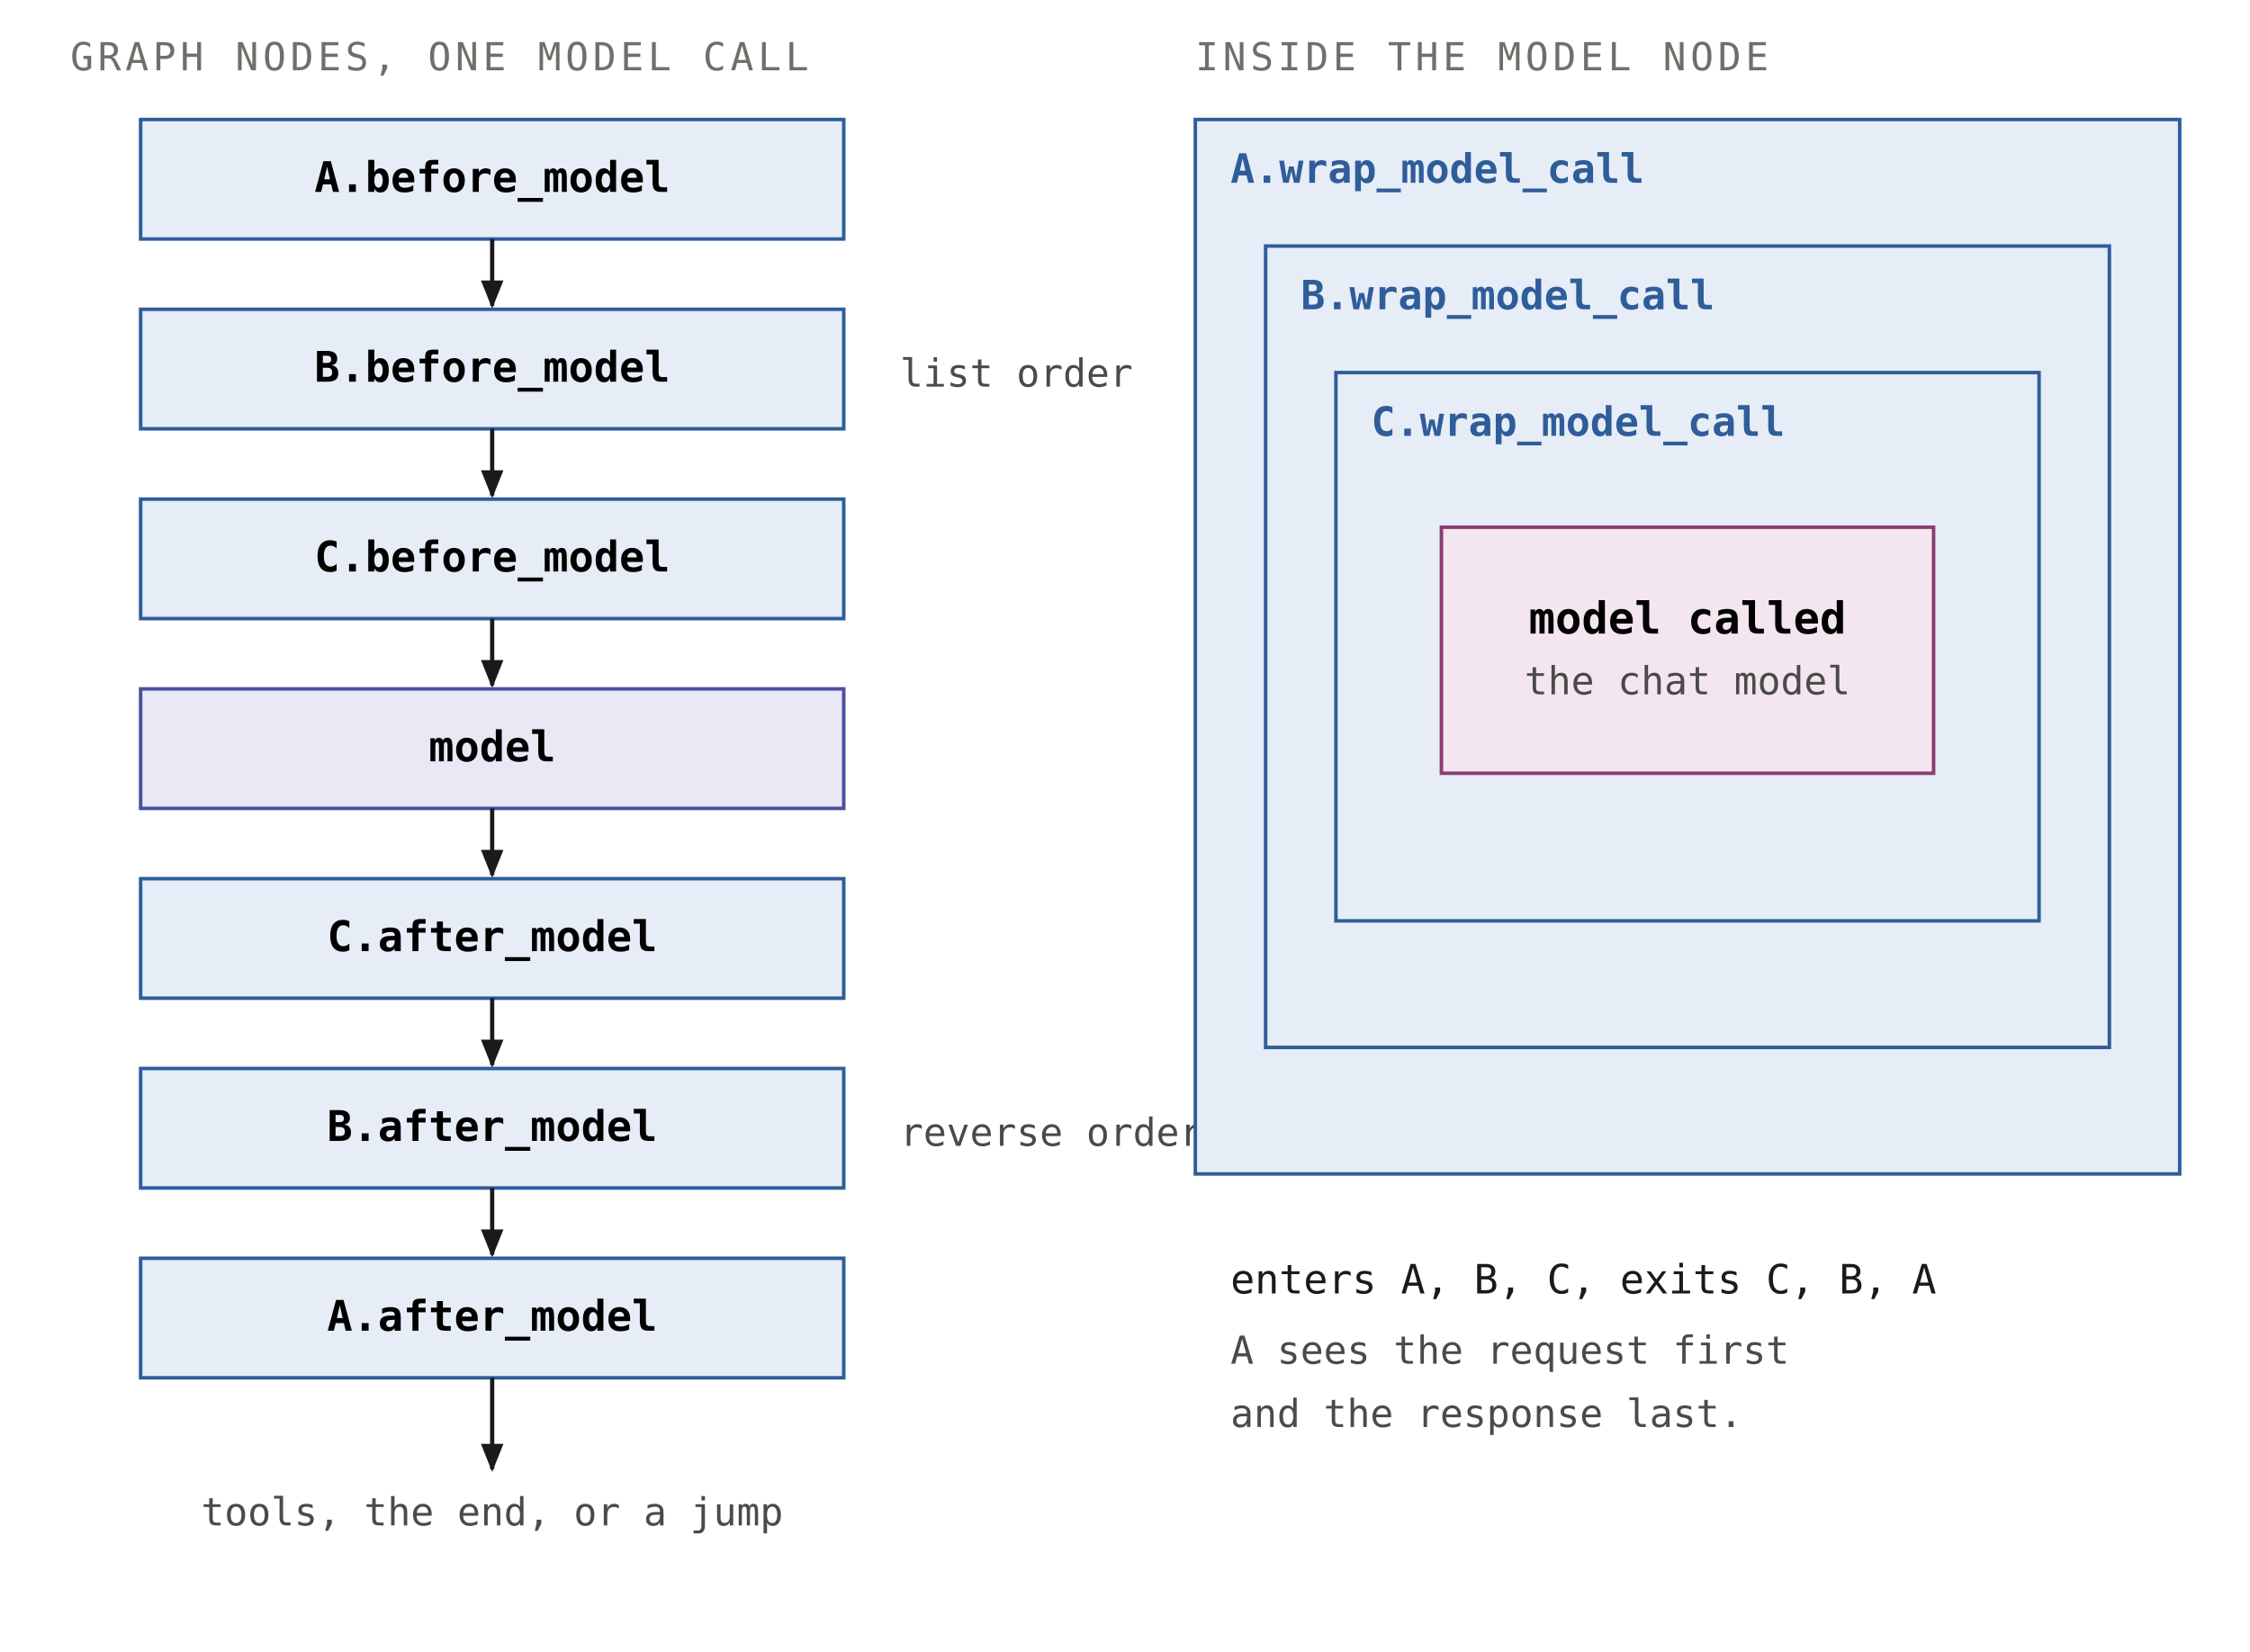
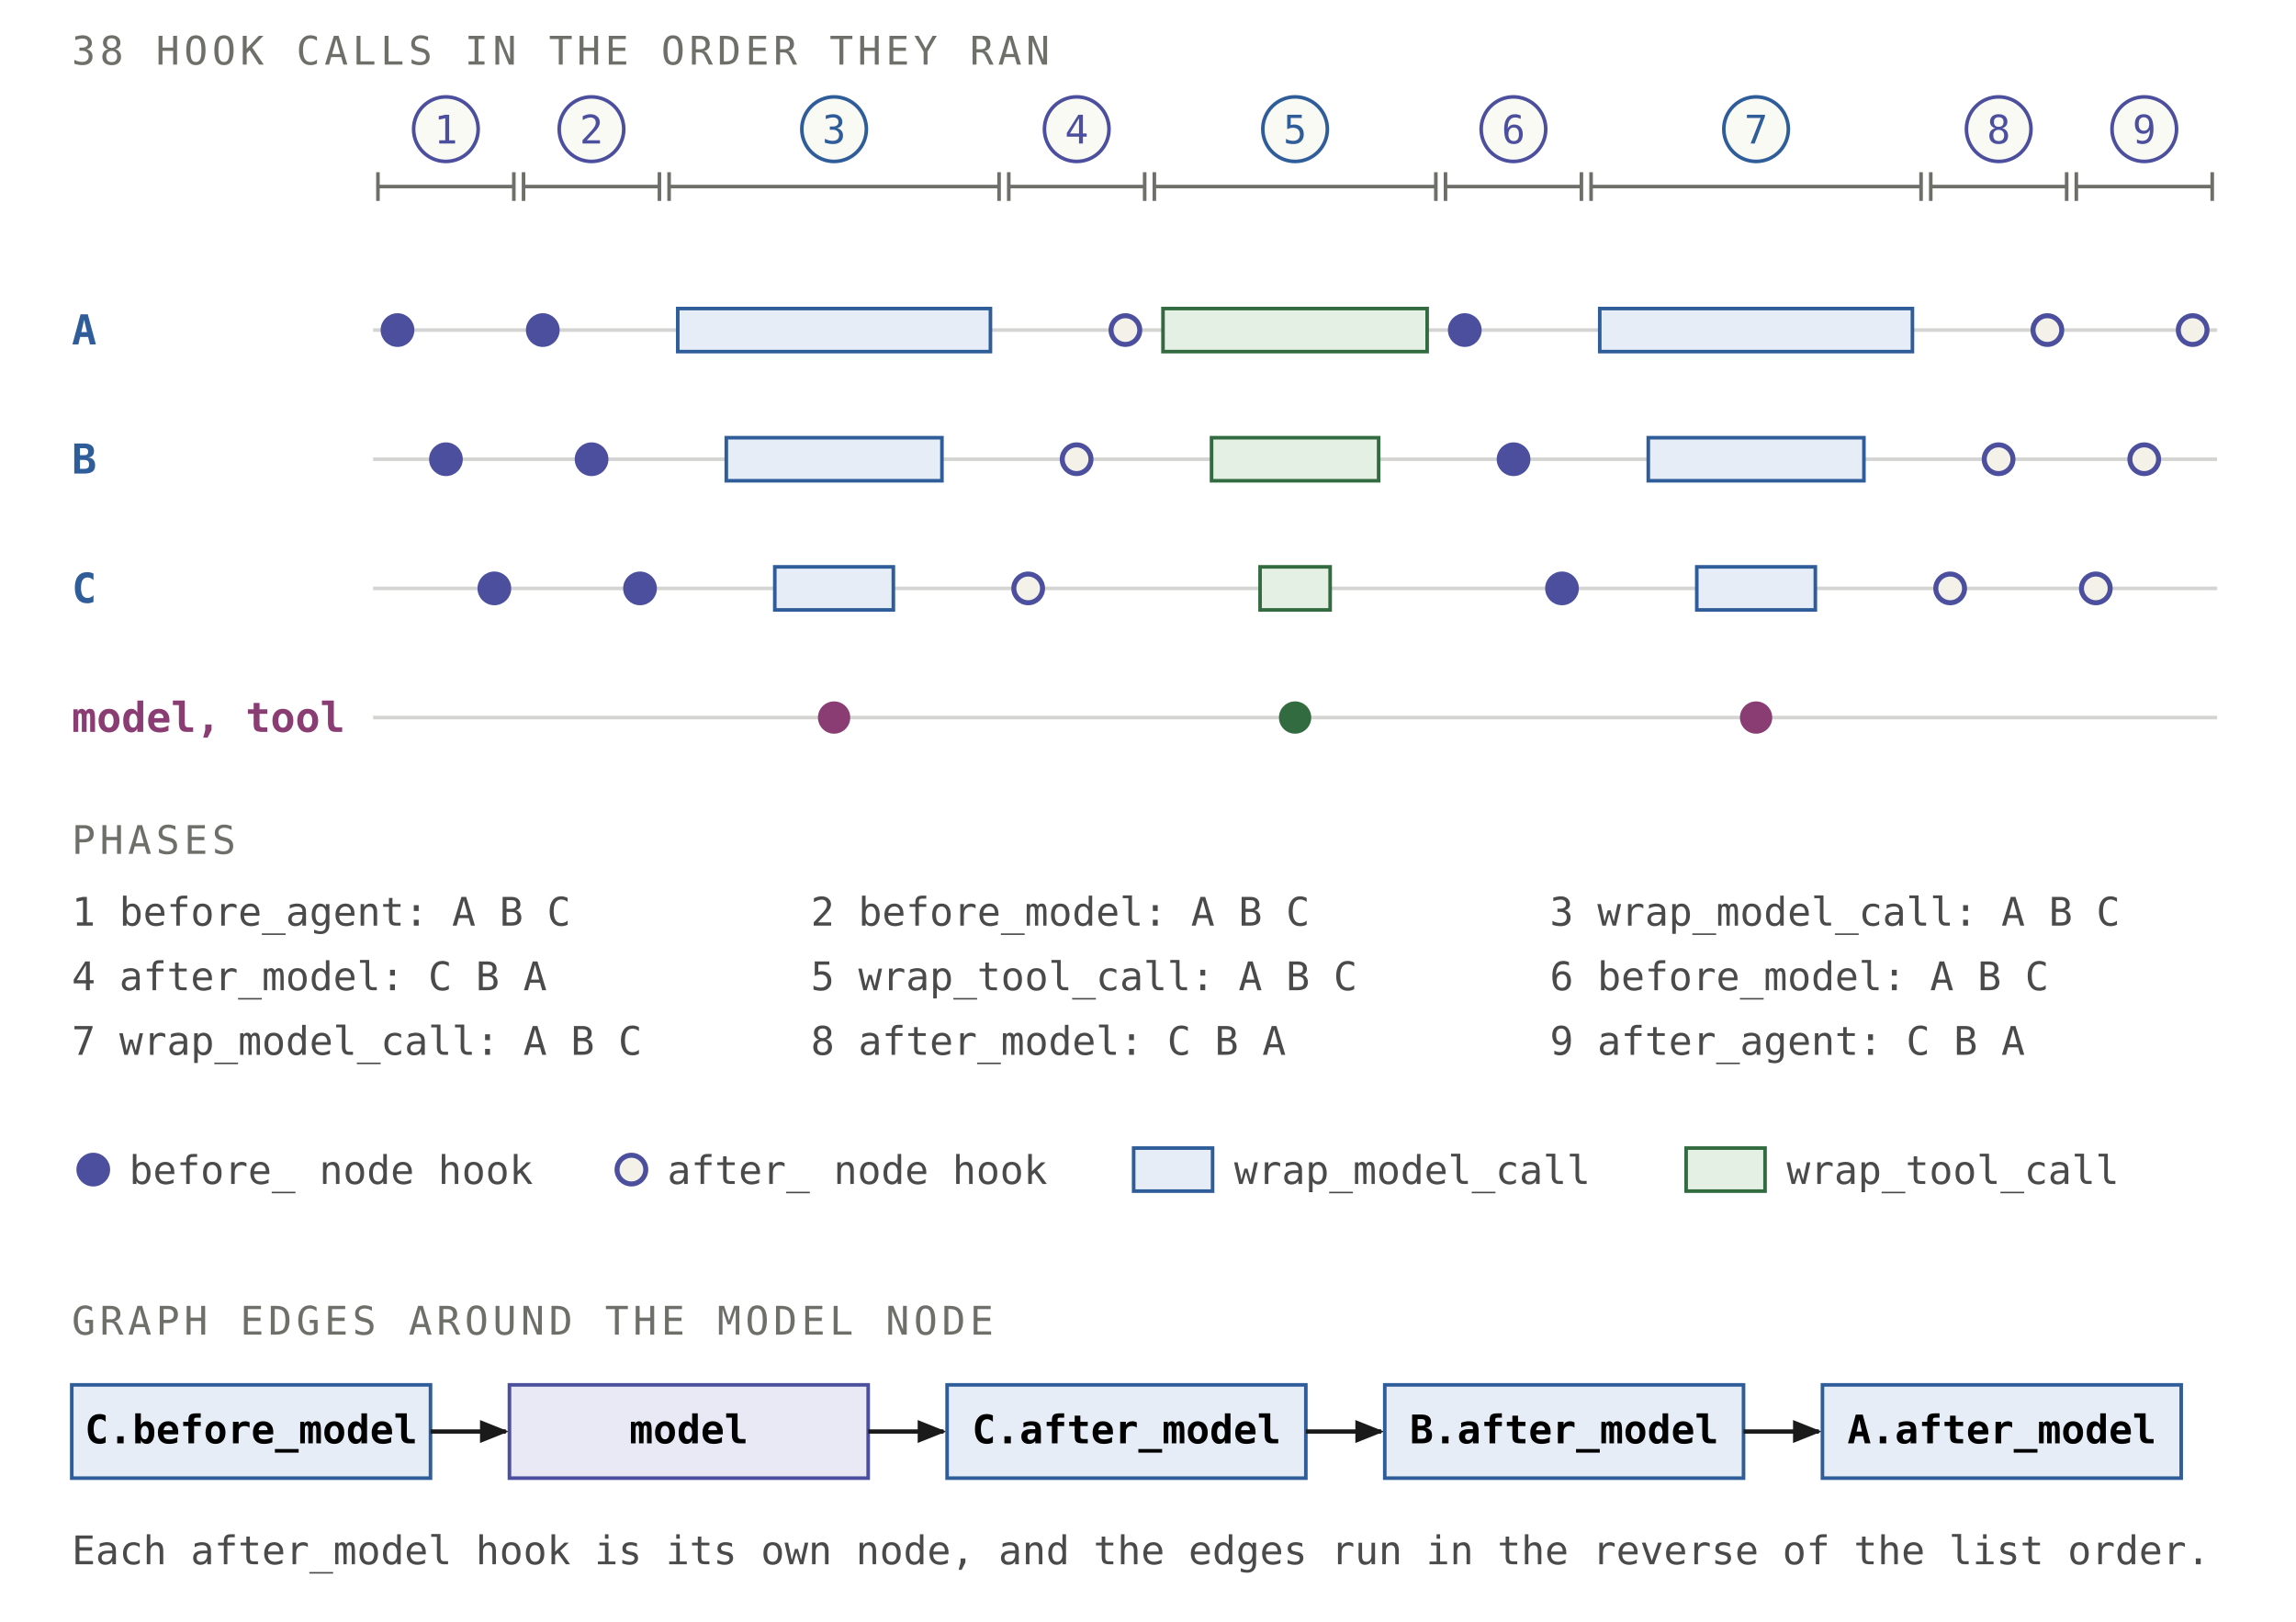
- <svg xmlns="http://www.w3.org/2000/svg" viewBox="0 0 640 470" role="img" aria-labelledby="fig-3-3-title fig-3-3-desc" font-family="JetBrains Mono, ui-monospace, monospace">
+ <svg xmlns="http://www.w3.org/2000/svg" viewBox="0 0 640 452" role="img" aria-labelledby="fig-3-3-title fig-3-3-desc" font-family="JetBrains Mono, ui-monospace, monospace">
  <defs>
    <marker id="fig-3-3-head-ink" viewBox="0 0 10 10" refX="9" refY="5" markerWidth="8" markerHeight="8" markerUnits="userSpaceOnUse" orient="auto-start-reverse">
      <path d="M0 1 L10 5 L0 9 z" fill="var(--m-ink, #1a1a1a)" />
    </marker>
  </defs>
-   <text x="20" y="20" font-size="11" letter-spacing="1.2" fill="var(--m-ink-mute, #6f6f6a)">GRAPH NODES, ONE MODEL CALL</text>
-   <rect x="40" y="34" width="200" height="34" fill="var(--m-blue-fill, #e6edf6)" stroke="var(--m-blue-ink, #2f5d9a)" />
-   <text x="140" y="54.6" font-size="12" text-anchor="middle" font-weight="700">A.before_model</text>
-   <line x1="140" y1="68" x2="140" y2="87" stroke="var(--m-ink, #1a1a1a)" stroke-width="1.2" marker-end="url(#fig-3-3-head-ink)" />
-   <rect x="40" y="88" width="200" height="34" fill="var(--m-blue-fill, #e6edf6)" stroke="var(--m-blue-ink, #2f5d9a)" />
-   <text x="140" y="108.6" font-size="12" text-anchor="middle" font-weight="700">B.before_model</text>
-   <line x1="140" y1="122" x2="140" y2="141" stroke="var(--m-ink, #1a1a1a)" stroke-width="1.2" marker-end="url(#fig-3-3-head-ink)" />
-   <rect x="40" y="142" width="200" height="34" fill="var(--m-blue-fill, #e6edf6)" stroke="var(--m-blue-ink, #2f5d9a)" />
-   <text x="140" y="162.6" font-size="12" text-anchor="middle" font-weight="700">C.before_model</text>
-   <line x1="140" y1="176" x2="140" y2="195" stroke="var(--m-ink, #1a1a1a)" stroke-width="1.2" marker-end="url(#fig-3-3-head-ink)" />
-   <rect x="40" y="196" width="200" height="34" fill="var(--m-indigo-fill, #e9e9f6)" stroke="var(--m-indigo-ink, #4b4f9e)" />
-   <text x="140" y="216.6" font-size="12" text-anchor="middle" font-weight="700">model</text>
-   <line x1="140" y1="230" x2="140" y2="249" stroke="var(--m-ink, #1a1a1a)" stroke-width="1.2" marker-end="url(#fig-3-3-head-ink)" />
-   <rect x="40" y="250" width="200" height="34" fill="var(--m-blue-fill, #e6edf6)" stroke="var(--m-blue-ink, #2f5d9a)" />
-   <text x="140" y="270.6" font-size="12" text-anchor="middle" font-weight="700">C.after_model</text>
-   <line x1="140" y1="284" x2="140" y2="303" stroke="var(--m-ink, #1a1a1a)" stroke-width="1.2" marker-end="url(#fig-3-3-head-ink)" />
-   <rect x="40" y="304" width="200" height="34" fill="var(--m-blue-fill, #e6edf6)" stroke="var(--m-blue-ink, #2f5d9a)" />
-   <text x="140" y="324.6" font-size="12" text-anchor="middle" font-weight="700">B.after_model</text>
-   <line x1="140" y1="338" x2="140" y2="357" stroke="var(--m-ink, #1a1a1a)" stroke-width="1.2" marker-end="url(#fig-3-3-head-ink)" />
-   <rect x="40" y="358" width="200" height="34" fill="var(--m-blue-fill, #e6edf6)" stroke="var(--m-blue-ink, #2f5d9a)" />
-   <text x="140" y="378.6" font-size="12" text-anchor="middle" font-weight="700">A.after_model</text>
-   <line x1="140" y1="392" x2="140" y2="418" stroke="var(--m-ink, #1a1a1a)" stroke-width="1.2" marker-end="url(#fig-3-3-head-ink)" />
-   <text x="140" y="434" font-size="11" text-anchor="middle" class="m-serif" fill="var(--m-ink-soft, #4a4a4a)">tools, the end, or a jump</text>
-   <text x="256" y="110" font-size="11" class="m-serif" fill="var(--m-ink-soft, #4a4a4a)">list order</text>
-   <text x="256" y="326" font-size="11" class="m-serif" fill="var(--m-ink-soft, #4a4a4a)">reverse order</text>
-   <text x="340" y="20" font-size="11" letter-spacing="1.2" fill="var(--m-ink-mute, #6f6f6a)">INSIDE THE MODEL NODE</text>
-   <rect x="340" y="34" width="280" height="300" fill="var(--m-blue-fill, #e6edf6)" stroke="var(--m-blue-ink, #2f5d9a)" />
-   <text x="350" y="52" font-size="11.5" font-weight="700" fill="var(--m-blue-ink, #2f5d9a)">A.wrap_model_call</text>
-   <rect x="360" y="70" width="240" height="228" fill="var(--m-blue-fill, #e6edf6)" stroke="var(--m-blue-ink, #2f5d9a)" />
-   <text x="370" y="88" font-size="11.5" font-weight="700" fill="var(--m-blue-ink, #2f5d9a)">B.wrap_model_call</text>
-   <rect x="380" y="106" width="200" height="156" fill="var(--m-blue-fill, #e6edf6)" stroke="var(--m-blue-ink, #2f5d9a)" />
-   <text x="390" y="124" font-size="11.5" font-weight="700" fill="var(--m-blue-ink, #2f5d9a)">C.wrap_model_call</text>
-   <rect x="410" y="150" width="140" height="70" fill="var(--m-plum-fill, #f4e6ef)" stroke="var(--m-plum-ink, #8a3d72)" />
-   <text x="480" y="180.25" font-size="12.5" text-anchor="middle" font-weight="700">model called</text>
-   <text x="480" y="197.55" font-size="11" text-anchor="middle" class="m-serif" fill="var(--m-ink-soft, #4a4a4a)">the chat model</text>
-   <text x="350" y="368" font-size="11.5" fill="var(--m-ink, #1a1a1a)">enters A, B, C, exits C, B, A</text>
-   <text x="350" y="388" font-size="11" class="m-serif" fill="var(--m-ink-soft, #4a4a4a)">A sees the request first</text>
-   <text x="350" y="406" font-size="11" class="m-serif" fill="var(--m-ink-soft, #4a4a4a)">and the response last.</text>
+   <text x="20" y="18" font-size="11" letter-spacing="1.2" fill="var(--m-ink-mute, #6f6f6a)">38 HOOK CALLS IN THE ORDER THEY RAN</text>
+   <line x1="105.35" y1="52" x2="143.23" y2="52" stroke="var(--m-ink-mute, #6f6f6a)" stroke-width="1" />
+   <line x1="105.35" y1="48" x2="105.35" y2="56" stroke="var(--m-ink-mute, #6f6f6a)" stroke-width="1" />
+   <line x1="143.23" y1="48" x2="143.23" y2="56" stroke="var(--m-ink-mute, #6f6f6a)" stroke-width="1" />
+   <circle cx="124.29" cy="36" r="9" fill="var(--m-paper, #fafaf5)" stroke="var(--m-indigo-ink, #4b4f9e)" stroke-width="1" />
+   <text x="124.29" y="40" font-size="11" text-anchor="middle" fill="var(--m-indigo-ink, #4b4f9e)">1</text>
+   <line x1="145.93" y1="52" x2="183.81" y2="52" stroke="var(--m-ink-mute, #6f6f6a)" stroke-width="1" />
+   <line x1="145.93" y1="48" x2="145.93" y2="56" stroke="var(--m-ink-mute, #6f6f6a)" stroke-width="1" />
+   <line x1="183.81" y1="48" x2="183.81" y2="56" stroke="var(--m-ink-mute, #6f6f6a)" stroke-width="1" />
+   <circle cx="164.87" cy="36" r="9" fill="var(--m-paper, #fafaf5)" stroke="var(--m-indigo-ink, #4b4f9e)" stroke-width="1" />
+   <text x="164.87" y="40" font-size="11" text-anchor="middle" fill="var(--m-indigo-ink, #4b4f9e)">2</text>
+   <line x1="186.51" y1="52" x2="278.49" y2="52" stroke="var(--m-ink-mute, #6f6f6a)" stroke-width="1" />
+   <line x1="186.51" y1="48" x2="186.51" y2="56" stroke="var(--m-ink-mute, #6f6f6a)" stroke-width="1" />
+   <line x1="278.49" y1="48" x2="278.49" y2="56" stroke="var(--m-ink-mute, #6f6f6a)" stroke-width="1" />
+   <circle cx="232.5" cy="36" r="9" fill="var(--m-paper, #fafaf5)" stroke="var(--m-blue-ink, #2f5d9a)" stroke-width="1" />
+   <text x="232.5" y="40" font-size="11" text-anchor="middle" fill="var(--m-blue-ink, #2f5d9a)">3</text>
+   <line x1="281.19" y1="52" x2="319.07" y2="52" stroke="var(--m-ink-mute, #6f6f6a)" stroke-width="1" />
+   <line x1="281.19" y1="48" x2="281.19" y2="56" stroke="var(--m-ink-mute, #6f6f6a)" stroke-width="1" />
+   <line x1="319.07" y1="48" x2="319.07" y2="56" stroke="var(--m-ink-mute, #6f6f6a)" stroke-width="1" />
+   <circle cx="300.13" cy="36" r="9" fill="var(--m-paper, #fafaf5)" stroke="var(--m-indigo-ink, #4b4f9e)" stroke-width="1" />
+   <text x="300.13" y="40" font-size="11" text-anchor="middle" fill="var(--m-indigo-ink, #4b4f9e)">4</text>
+   <line x1="321.77" y1="52" x2="400.23" y2="52" stroke="var(--m-ink-mute, #6f6f6a)" stroke-width="1" />
+   <line x1="321.77" y1="48" x2="321.77" y2="56" stroke="var(--m-ink-mute, #6f6f6a)" stroke-width="1" />
+   <line x1="400.23" y1="48" x2="400.23" y2="56" stroke="var(--m-ink-mute, #6f6f6a)" stroke-width="1" />
+   <circle cx="361" cy="36" r="9" fill="var(--m-paper, #fafaf5)" stroke="var(--m-blue-ink, #2f5d9a)" stroke-width="1" />
+   <text x="361" y="40" font-size="11" text-anchor="middle" fill="var(--m-blue-ink, #2f5d9a)">5</text>
+   <line x1="402.93" y1="52" x2="440.81" y2="52" stroke="var(--m-ink-mute, #6f6f6a)" stroke-width="1" />
+   <line x1="402.93" y1="48" x2="402.93" y2="56" stroke="var(--m-ink-mute, #6f6f6a)" stroke-width="1" />
+   <line x1="440.81" y1="48" x2="440.81" y2="56" stroke="var(--m-ink-mute, #6f6f6a)" stroke-width="1" />
+   <circle cx="421.87" cy="36" r="9" fill="var(--m-paper, #fafaf5)" stroke="var(--m-indigo-ink, #4b4f9e)" stroke-width="1" />
+   <text x="421.87" y="40" font-size="11" text-anchor="middle" fill="var(--m-indigo-ink, #4b4f9e)">6</text>
+   <line x1="443.51" y1="52" x2="535.49" y2="52" stroke="var(--m-ink-mute, #6f6f6a)" stroke-width="1" />
+   <line x1="443.51" y1="48" x2="443.51" y2="56" stroke="var(--m-ink-mute, #6f6f6a)" stroke-width="1" />
+   <line x1="535.49" y1="48" x2="535.49" y2="56" stroke="var(--m-ink-mute, #6f6f6a)" stroke-width="1" />
+   <circle cx="489.5" cy="36" r="9" fill="var(--m-paper, #fafaf5)" stroke="var(--m-blue-ink, #2f5d9a)" stroke-width="1" />
+   <text x="489.5" y="40" font-size="11" text-anchor="middle" fill="var(--m-blue-ink, #2f5d9a)">7</text>
+   <line x1="538.19" y1="52" x2="576.07" y2="52" stroke="var(--m-ink-mute, #6f6f6a)" stroke-width="1" />
+   <line x1="538.19" y1="48" x2="538.19" y2="56" stroke="var(--m-ink-mute, #6f6f6a)" stroke-width="1" />
+   <line x1="576.07" y1="48" x2="576.07" y2="56" stroke="var(--m-ink-mute, #6f6f6a)" stroke-width="1" />
+   <circle cx="557.13" cy="36" r="9" fill="var(--m-paper, #fafaf5)" stroke="var(--m-indigo-ink, #4b4f9e)" stroke-width="1" />
+   <text x="557.13" y="40" font-size="11" text-anchor="middle" fill="var(--m-indigo-ink, #4b4f9e)">8</text>
+   <line x1="578.77" y1="52" x2="616.65" y2="52" stroke="var(--m-ink-mute, #6f6f6a)" stroke-width="1" />
+   <line x1="578.77" y1="48" x2="578.77" y2="56" stroke="var(--m-ink-mute, #6f6f6a)" stroke-width="1" />
+   <line x1="616.65" y1="48" x2="616.65" y2="56" stroke="var(--m-ink-mute, #6f6f6a)" stroke-width="1" />
+   <circle cx="597.71" cy="36" r="9" fill="var(--m-paper, #fafaf5)" stroke="var(--m-indigo-ink, #4b4f9e)" stroke-width="1" />
+   <text x="597.71" y="40" font-size="11" text-anchor="middle" fill="var(--m-indigo-ink, #4b4f9e)">9</text>
+   <text x="20" y="96" font-size="11.5" font-weight="700" fill="var(--m-blue-ink, #2f5d9a)">A</text>
+   <line x1="104" y1="92" x2="618" y2="92" stroke="var(--m-ink-mute, #6f6f6a)" stroke-width="1" stroke-opacity="0.3" />
+   <text x="20" y="132" font-size="11.5" font-weight="700" fill="var(--m-blue-ink, #2f5d9a)">B</text>
+   <line x1="104" y1="128" x2="618" y2="128" stroke="var(--m-ink-mute, #6f6f6a)" stroke-width="1" stroke-opacity="0.3" />
+   <text x="20" y="168" font-size="11.5" font-weight="700" fill="var(--m-blue-ink, #2f5d9a)">C</text>
+   <line x1="104" y1="164" x2="618" y2="164" stroke="var(--m-ink-mute, #6f6f6a)" stroke-width="1" stroke-opacity="0.3" />
+   <text x="20" y="204" font-size="11.5" font-weight="700" fill="var(--m-plum-ink, #8a3d72)">model, tool</text>
+   <line x1="104" y1="200" x2="618" y2="200" stroke="var(--m-ink-mute, #6f6f6a)" stroke-width="1" stroke-opacity="0.3" />
+   <circle cx="110.8" cy="92" r="4" fill="var(--m-indigo-ink, #4b4f9e)" stroke="var(--m-indigo-ink, #4b4f9e)" stroke-width="1.4" />
+   <circle cx="124.3" cy="128" r="4" fill="var(--m-indigo-ink, #4b4f9e)" stroke="var(--m-indigo-ink, #4b4f9e)" stroke-width="1.4" />
+   <circle cx="137.8" cy="164" r="4" fill="var(--m-indigo-ink, #4b4f9e)" stroke="var(--m-indigo-ink, #4b4f9e)" stroke-width="1.4" />
+   <circle cx="151.3" cy="92" r="4" fill="var(--m-indigo-ink, #4b4f9e)" stroke="var(--m-indigo-ink, #4b4f9e)" stroke-width="1.4" />
+   <circle cx="164.9" cy="128" r="4" fill="var(--m-indigo-ink, #4b4f9e)" stroke="var(--m-indigo-ink, #4b4f9e)" stroke-width="1.4" />
+   <circle cx="178.4" cy="164" r="4" fill="var(--m-indigo-ink, #4b4f9e)" stroke="var(--m-indigo-ink, #4b4f9e)" stroke-width="1.4" />
+   <circle cx="232.5" cy="200" r="4.5" fill="var(--m-plum-ink, #8a3d72)" />
+   <rect x="215.97" y="158" width="33.05" height="12" fill="var(--m-blue-fill, #e6edf6)" stroke="var(--m-blue-ink, #2f5d9a)" />
+   <rect x="202.45" y="122" width="60.11" height="12" fill="var(--m-blue-fill, #e6edf6)" stroke="var(--m-blue-ink, #2f5d9a)" />
+   <rect x="188.92" y="86" width="87.16" height="12" fill="var(--m-blue-fill, #e6edf6)" stroke="var(--m-blue-ink, #2f5d9a)" />
+   <circle cx="286.6" cy="164" r="4" fill="var(--m-panel, #f3f1e8)" stroke="var(--m-indigo-ink, #4b4f9e)" stroke-width="1.4" />
+   <circle cx="300.1" cy="128" r="4" fill="var(--m-panel, #f3f1e8)" stroke="var(--m-indigo-ink, #4b4f9e)" stroke-width="1.4" />
+   <circle cx="313.7" cy="92" r="4" fill="var(--m-panel, #f3f1e8)" stroke="var(--m-indigo-ink, #4b4f9e)" stroke-width="1.4" />
+   <circle cx="361" cy="200" r="4.5" fill="var(--m-green-ink, #336b40)" />
+   <rect x="351.24" y="158" width="19.53" height="12" fill="var(--m-green-fill, #e5f0e4)" stroke="var(--m-green-ink, #336b40)" />
+   <rect x="337.71" y="122" width="46.58" height="12" fill="var(--m-green-fill, #e5f0e4)" stroke="var(--m-green-ink, #336b40)" />
+   <rect x="324.18" y="86" width="73.63" height="12" fill="var(--m-green-fill, #e5f0e4)" stroke="var(--m-green-ink, #336b40)" />
+   <circle cx="408.3" cy="92" r="4" fill="var(--m-indigo-ink, #4b4f9e)" stroke="var(--m-indigo-ink, #4b4f9e)" stroke-width="1.4" />
+   <circle cx="421.9" cy="128" r="4" fill="var(--m-indigo-ink, #4b4f9e)" stroke="var(--m-indigo-ink, #4b4f9e)" stroke-width="1.4" />
+   <circle cx="435.4" cy="164" r="4" fill="var(--m-indigo-ink, #4b4f9e)" stroke="var(--m-indigo-ink, #4b4f9e)" stroke-width="1.4" />
+   <circle cx="489.5" cy="200" r="4.5" fill="var(--m-plum-ink, #8a3d72)" />
+   <rect x="472.97" y="158" width="33.05" height="12" fill="var(--m-blue-fill, #e6edf6)" stroke="var(--m-blue-ink, #2f5d9a)" />
+   <rect x="459.45" y="122" width="60.11" height="12" fill="var(--m-blue-fill, #e6edf6)" stroke="var(--m-blue-ink, #2f5d9a)" />
+   <rect x="445.92" y="86" width="87.16" height="12" fill="var(--m-blue-fill, #e6edf6)" stroke="var(--m-blue-ink, #2f5d9a)" />
+   <circle cx="543.6" cy="164" r="4" fill="var(--m-panel, #f3f1e8)" stroke="var(--m-indigo-ink, #4b4f9e)" stroke-width="1.4" />
+   <circle cx="557.1" cy="128" r="4" fill="var(--m-panel, #f3f1e8)" stroke="var(--m-indigo-ink, #4b4f9e)" stroke-width="1.4" />
+   <circle cx="570.7" cy="92" r="4" fill="var(--m-panel, #f3f1e8)" stroke="var(--m-indigo-ink, #4b4f9e)" stroke-width="1.4" />
+   <circle cx="584.2" cy="164" r="4" fill="var(--m-panel, #f3f1e8)" stroke="var(--m-indigo-ink, #4b4f9e)" stroke-width="1.4" />
+   <circle cx="597.7" cy="128" r="4" fill="var(--m-panel, #f3f1e8)" stroke="var(--m-indigo-ink, #4b4f9e)" stroke-width="1.4" />
+   <circle cx="611.2" cy="92" r="4" fill="var(--m-panel, #f3f1e8)" stroke="var(--m-indigo-ink, #4b4f9e)" stroke-width="1.4" />
+   <text x="20" y="238" font-size="11" letter-spacing="1.2" fill="var(--m-ink-mute, #6f6f6a)">PHASES</text>
+   <text x="20" y="258" font-size="11" fill="var(--m-ink-soft, #4a4a4a)">1 before_agent: A B C</text>
+   <text x="226" y="258" font-size="11" fill="var(--m-ink-soft, #4a4a4a)">2 before_model: A B C</text>
+   <text x="432" y="258" font-size="11" fill="var(--m-ink-soft, #4a4a4a)">3 wrap_model_call: A B C</text>
+   <text x="20" y="276" font-size="11" fill="var(--m-ink-soft, #4a4a4a)">4 after_model: C B A</text>
+   <text x="226" y="276" font-size="11" fill="var(--m-ink-soft, #4a4a4a)">5 wrap_tool_call: A B C</text>
+   <text x="432" y="276" font-size="11" fill="var(--m-ink-soft, #4a4a4a)">6 before_model: A B C</text>
+   <text x="20" y="294" font-size="11" fill="var(--m-ink-soft, #4a4a4a)">7 wrap_model_call: A B C</text>
+   <text x="226" y="294" font-size="11" fill="var(--m-ink-soft, #4a4a4a)">8 after_model: C B A</text>
+   <text x="432" y="294" font-size="11" fill="var(--m-ink-soft, #4a4a4a)">9 after_agent: C B A</text>
+   <circle cx="26" cy="326" r="4" fill="var(--m-indigo-ink, #4b4f9e)" stroke="var(--m-indigo-ink, #4b4f9e)" stroke-width="1.4" />
+   <text x="36" y="330" font-size="11" class="m-serif" fill="var(--m-ink-soft, #4a4a4a)">before_ node hook</text>
+   <circle cx="176" cy="326" r="4" fill="var(--m-panel, #f3f1e8)" stroke="var(--m-indigo-ink, #4b4f9e)" stroke-width="1.4" />
+   <text x="186" y="330" font-size="11" class="m-serif" fill="var(--m-ink-soft, #4a4a4a)">after_ node hook</text>
+   <rect x="316" y="320" width="22" height="12" fill="var(--m-blue-fill, #e6edf6)" stroke="var(--m-blue-ink, #2f5d9a)" />
+   <text x="344" y="330" font-size="11" class="m-serif" fill="var(--m-ink-soft, #4a4a4a)">wrap_model_call</text>
+   <rect x="470" y="320" width="22" height="12" fill="var(--m-green-fill, #e5f0e4)" stroke="var(--m-green-ink, #336b40)" />
+   <text x="498" y="330" font-size="11" class="m-serif" fill="var(--m-ink-soft, #4a4a4a)">wrap_tool_call</text>
+   <text x="20" y="372" font-size="11" letter-spacing="1.2" fill="var(--m-ink-mute, #6f6f6a)">GRAPH EDGES AROUND THE MODEL NODE</text>
+   <rect x="20" y="386" width="100" height="26" fill="var(--m-blue-fill, #e6edf6)" stroke="var(--m-blue-ink, #2f5d9a)" />
+   <text x="70" y="402.3" font-size="11" text-anchor="middle" font-weight="700">C.before_model</text>
+   <line x1="120" y1="399" x2="141" y2="399" stroke="var(--m-ink, #1a1a1a)" stroke-width="1.2" marker-end="url(#fig-3-3-head-ink)" />
+   <rect x="142" y="386" width="100" height="26" fill="var(--m-indigo-fill, #e9e9f6)" stroke="var(--m-indigo-ink, #4b4f9e)" />
+   <text x="192" y="402.3" font-size="11" text-anchor="middle" font-weight="700">model</text>
+   <line x1="242" y1="399" x2="263" y2="399" stroke="var(--m-ink, #1a1a1a)" stroke-width="1.2" marker-end="url(#fig-3-3-head-ink)" />
+   <rect x="264" y="386" width="100" height="26" fill="var(--m-blue-fill, #e6edf6)" stroke="var(--m-blue-ink, #2f5d9a)" />
+   <text x="314" y="402.3" font-size="11" text-anchor="middle" font-weight="700">C.after_model</text>
+   <line x1="364" y1="399" x2="385" y2="399" stroke="var(--m-ink, #1a1a1a)" stroke-width="1.2" marker-end="url(#fig-3-3-head-ink)" />
+   <rect x="386" y="386" width="100" height="26" fill="var(--m-blue-fill, #e6edf6)" stroke="var(--m-blue-ink, #2f5d9a)" />
+   <text x="436" y="402.3" font-size="11" text-anchor="middle" font-weight="700">B.after_model</text>
+   <line x1="486" y1="399" x2="507" y2="399" stroke="var(--m-ink, #1a1a1a)" stroke-width="1.2" marker-end="url(#fig-3-3-head-ink)" />
+   <rect x="508" y="386" width="100" height="26" fill="var(--m-blue-fill, #e6edf6)" stroke="var(--m-blue-ink, #2f5d9a)" />
+   <text x="558" y="402.3" font-size="11" text-anchor="middle" font-weight="700">A.after_model</text>
+   <text x="20" y="436" font-size="11" class="m-serif" fill="var(--m-ink-soft, #4a4a4a)">Each after_model hook is its own node, and the edges run in the reverse of the list order.</text>
</svg>
